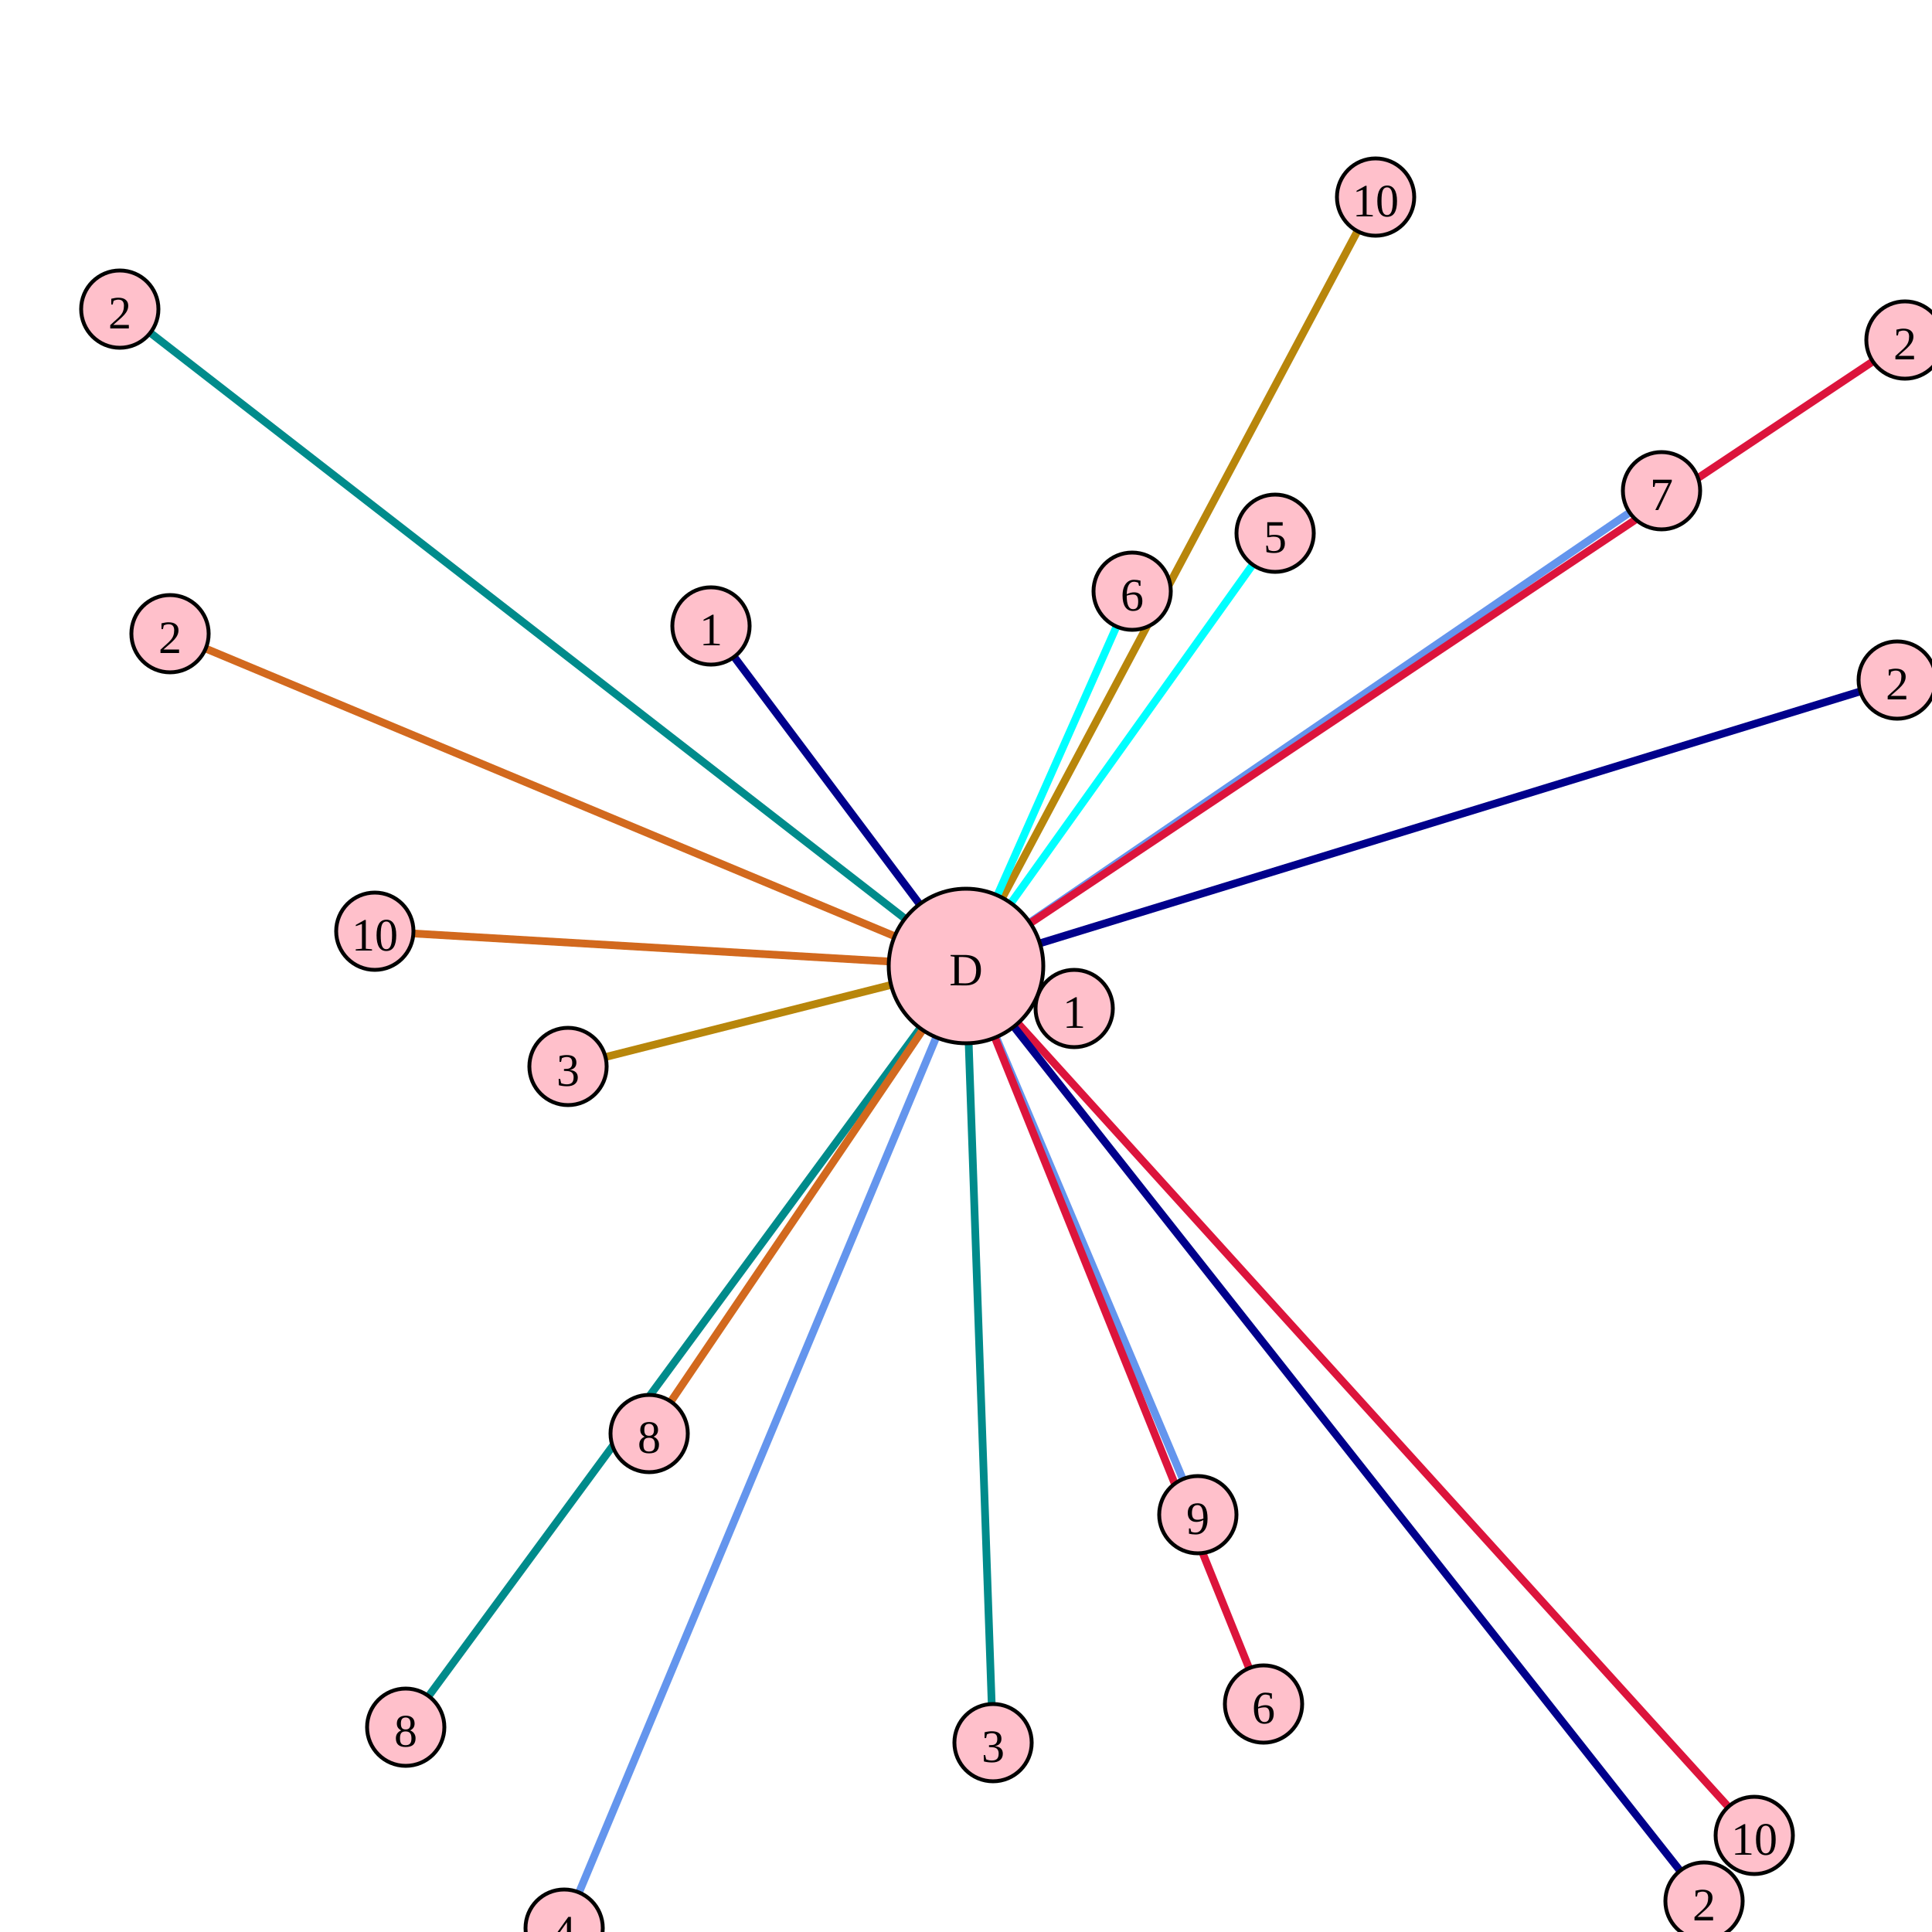
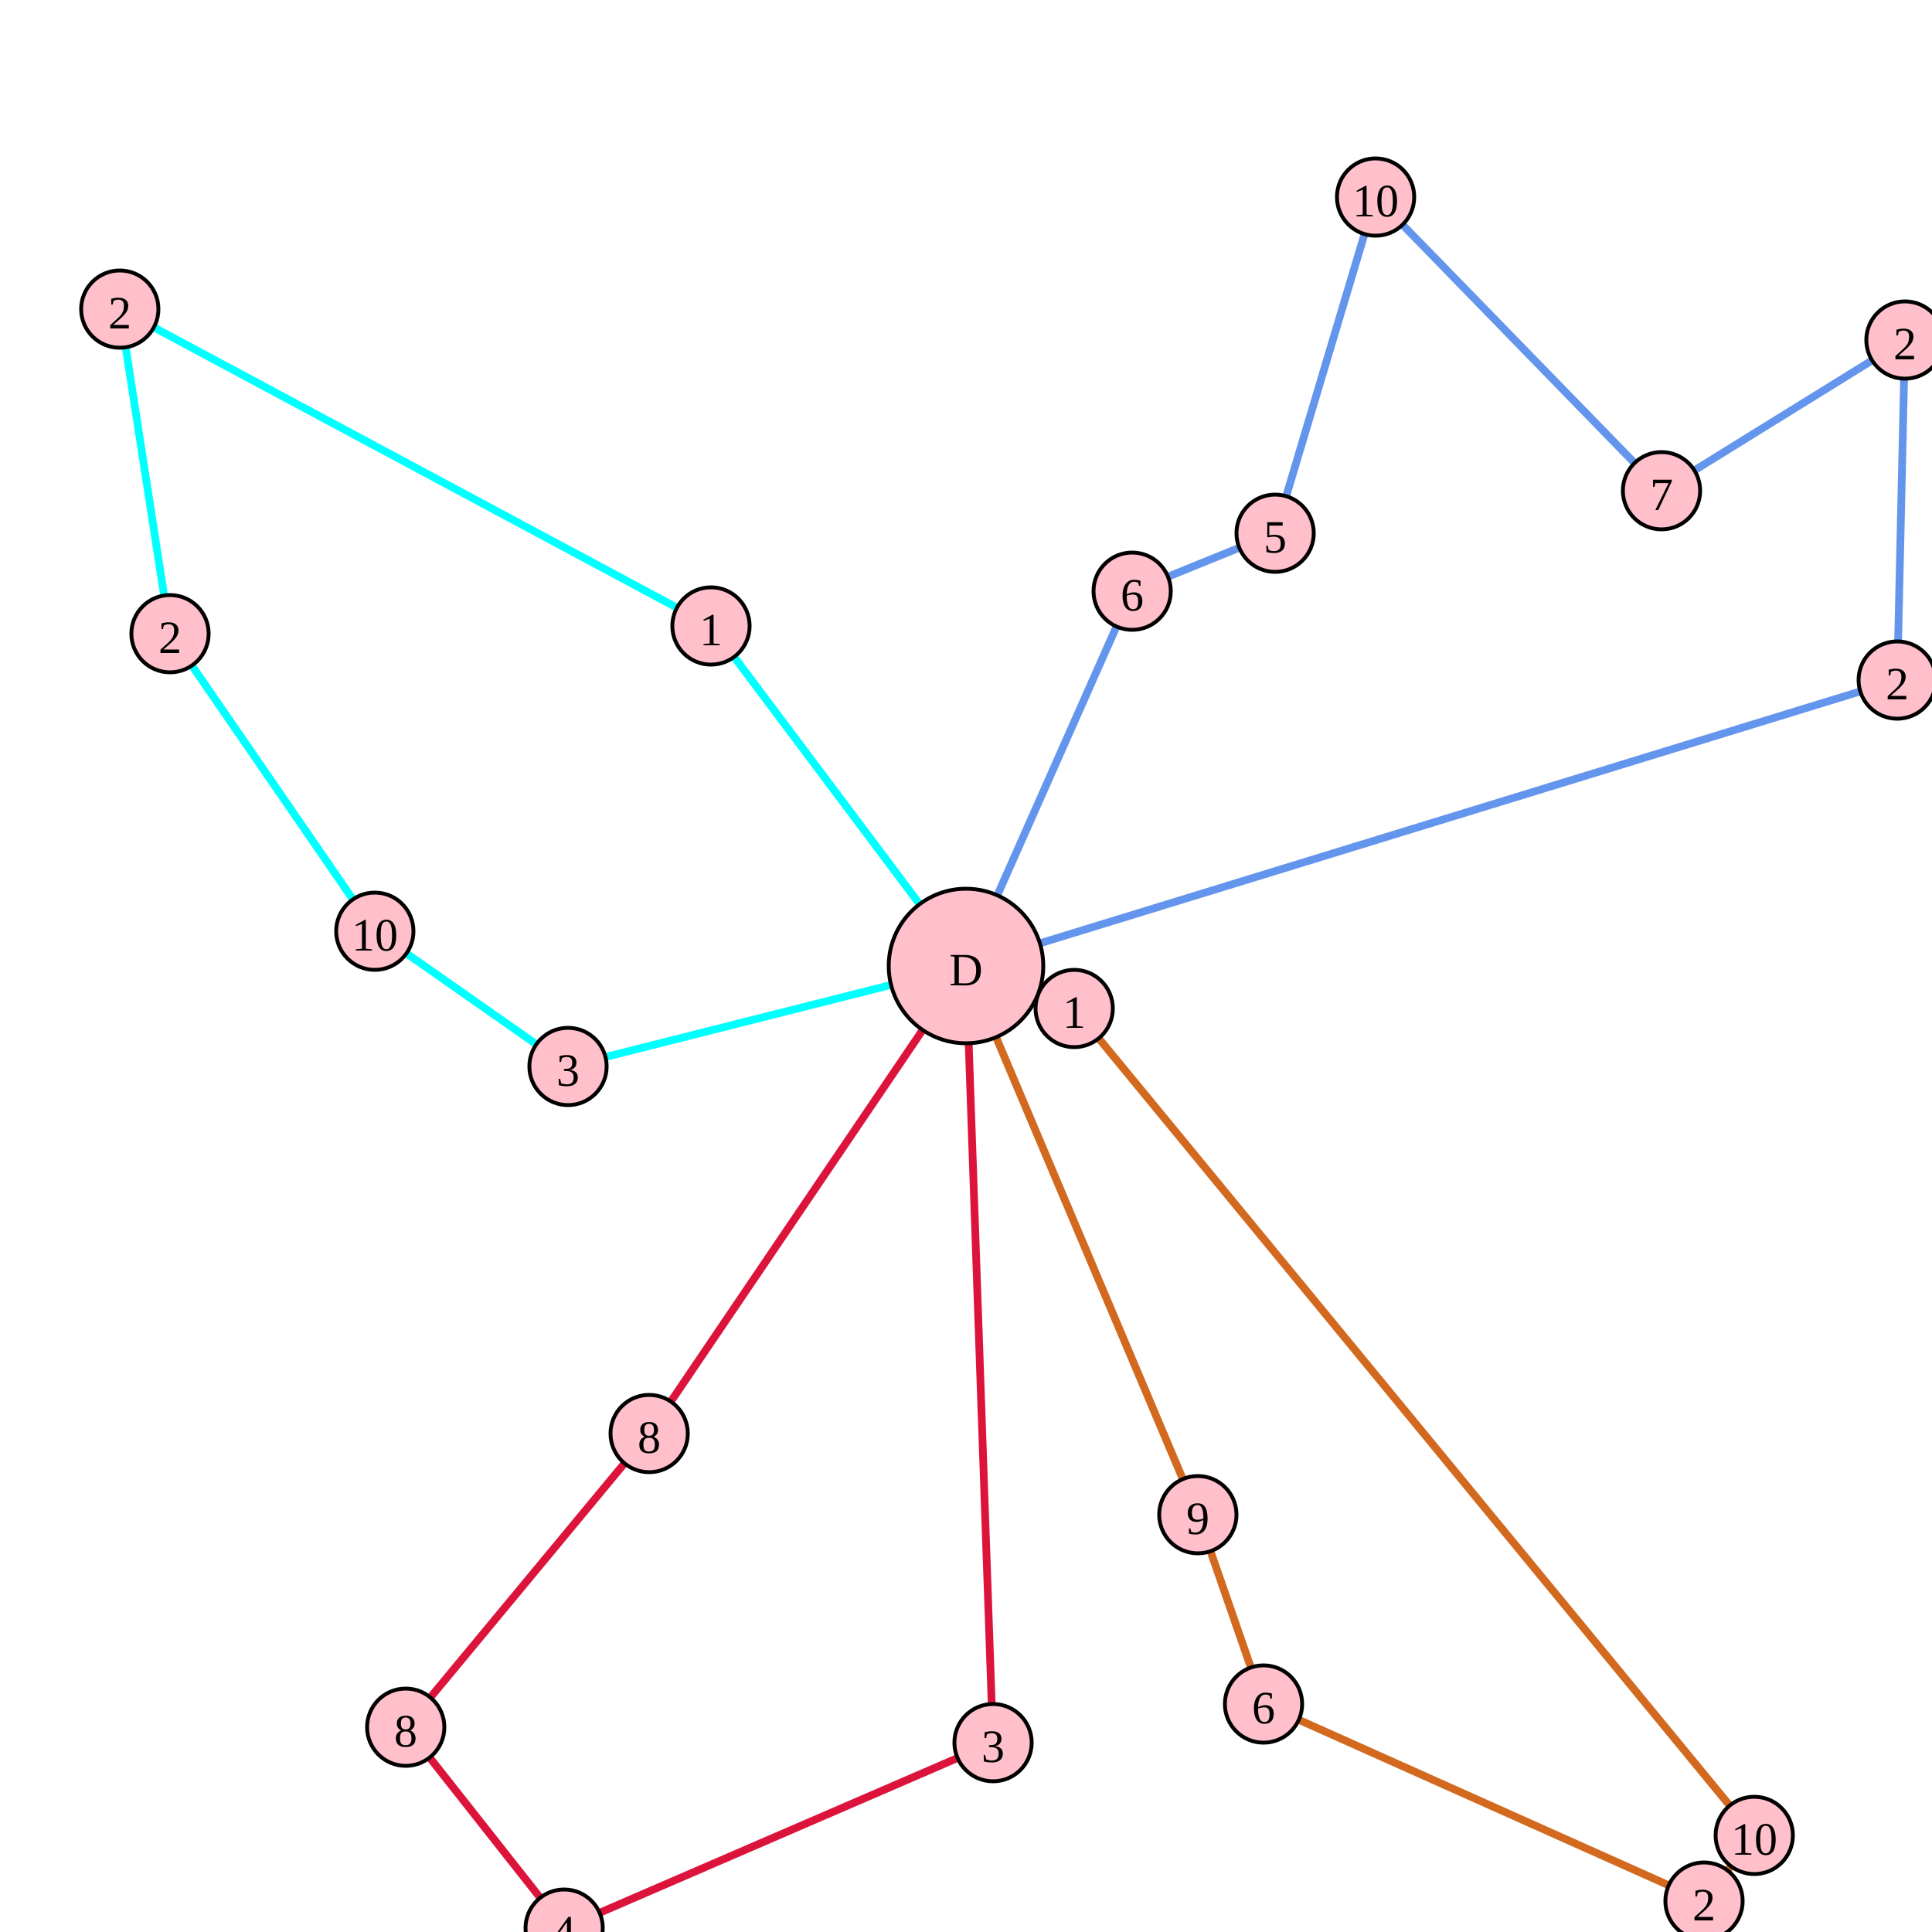
<svg xmlns="http://www.w3.org/2000/svg" width="8cm" height="8cm" viewBox="0 0 500 500" version="1.1">
-   <path d="M250.0 250.0 L44.0 164.0z" stroke="chocolate" fill="none" stroke-width="2" />
-   <path d="M250.0 250.0 L430.0 127.0z" stroke="cornflowerblue" fill="none" stroke-width="2" />
-   <path d="M250.0 250.0 L454.0 475.0z" stroke="crimson" fill="none" stroke-width="2" />
-   <path d="M250.0 250.0 L330.0 138.0z" stroke="cyan" fill="none" stroke-width="2" />
-   <path d="M250.0 250.0 L491.0 176.0z" stroke="darkblue" fill="none" stroke-width="2" />
-   <path d="M250.0 250.0 L31.0 80.0z" stroke="darkcyan" fill="none" stroke-width="2" />
-   <path d="M250.0 250.0 L147.0 276.0z" stroke="darkgoldenrod" fill="none" stroke-width="2" />
-   <path d="M250.0 250.0 L97.0 241.0z" stroke="chocolate" fill="none" stroke-width="2" />
-   <path d="M250.0 250.0 L310.0 392.0z" stroke="cornflowerblue" fill="none" stroke-width="2" />
-   <path d="M250.0 250.0 L493.0 88.0z" stroke="crimson" fill="none" stroke-width="2" />
-   <path d="M250.0 250.0 L278.0 261.0z" stroke="cyan" fill="none" stroke-width="2" />
-   <path d="M250.0 250.0 L184.0 162.0z" stroke="darkblue" fill="none" stroke-width="2" />
-   <path d="M250.0 250.0 L105.0 447.0z" stroke="darkcyan" fill="none" stroke-width="2" />
-   <path d="M250.0 250.0 L356.0 51.0z" stroke="darkgoldenrod" fill="none" stroke-width="2" />
-   <path d="M250.0 250.0 L168.0 371.0z" stroke="chocolate" fill="none" stroke-width="2" />
-   <path d="M250.0 250.0 L146.0 499.0z" stroke="cornflowerblue" fill="none" stroke-width="2" />
-   <path d="M250.0 250.0 L327.0 441.0z" stroke="crimson" fill="none" stroke-width="2" />
-   <path d="M250.0 250.0 L293.0 153.0z" stroke="cyan" fill="none" stroke-width="2" />
-   <path d="M250.0 250.0 L441.0 492.0z" stroke="darkblue" fill="none" stroke-width="2" />
-   <path d="M250.0 250.0 L257.0 451.0z" stroke="darkcyan" fill="none" stroke-width="2" />
+   <path d="M250.0 250.0 L278.0 261.0L454.0 475.0L441.0 492.0L327.0 441.0L310.0 392.0z" stroke="chocolate" fill="none" stroke-width="2" />
+   <path d="M250.0 250.0 L491.0 176.0L493.0 88.0L430.0 127.0L356.0 51.0L330.0 138.0L293.0 153.0z" stroke="cornflowerblue" fill="none" stroke-width="2" />
+   <path d="M250.0 250.0 L168.0 371.0L105.0 447.0L146.0 499.0L257.0 451.0z" stroke="crimson" fill="none" stroke-width="2" />
+   <path d="M250.0 250.0 L147.0 276.0L97.0 241.0L44.0 164.0L31.0 80.0L184.0 162.0z" stroke="cyan" fill="none" stroke-width="2" />
  <g transform="translate(44,164)">
    <circle cx="0" cy="0" r="10" fill="pink" stroke="black" stroke-width="1" />
    <text text-anchor="middle" y="5">2</text>
  </g>
  <g transform="translate(430,127)">
    <circle cx="0" cy="0" r="10" fill="pink" stroke="black" stroke-width="1" />
    <text text-anchor="middle" y="5">7</text>
  </g>
  <g transform="translate(454,475)">
    <circle cx="0" cy="0" r="10" fill="pink" stroke="black" stroke-width="1" />
    <text text-anchor="middle" y="5">10</text>
  </g>
  <g transform="translate(330,138)">
    <circle cx="0" cy="0" r="10" fill="pink" stroke="black" stroke-width="1" />
    <text text-anchor="middle" y="5">5</text>
  </g>
  <g transform="translate(491,176)">
    <circle cx="0" cy="0" r="10" fill="pink" stroke="black" stroke-width="1" />
    <text text-anchor="middle" y="5">2</text>
  </g>
  <g transform="translate(31,80)">
    <circle cx="0" cy="0" r="10" fill="pink" stroke="black" stroke-width="1" />
    <text text-anchor="middle" y="5">2</text>
  </g>
  <g transform="translate(147,276)">
    <circle cx="0" cy="0" r="10" fill="pink" stroke="black" stroke-width="1" />
    <text text-anchor="middle" y="5">3</text>
  </g>
  <g transform="translate(97,241)">
    <circle cx="0" cy="0" r="10" fill="pink" stroke="black" stroke-width="1" />
    <text text-anchor="middle" y="5">10</text>
  </g>
  <g transform="translate(310,392)">
    <circle cx="0" cy="0" r="10" fill="pink" stroke="black" stroke-width="1" />
    <text text-anchor="middle" y="5">9</text>
  </g>
  <g transform="translate(493,88)">
    <circle cx="0" cy="0" r="10" fill="pink" stroke="black" stroke-width="1" />
    <text text-anchor="middle" y="5">2</text>
  </g>
  <g transform="translate(278,261)">
    <circle cx="0" cy="0" r="10" fill="pink" stroke="black" stroke-width="1" />
    <text text-anchor="middle" y="5">1</text>
  </g>
  <g transform="translate(184,162)">
    <circle cx="0" cy="0" r="10" fill="pink" stroke="black" stroke-width="1" />
    <text text-anchor="middle" y="5">1</text>
  </g>
  <g transform="translate(105,447)">
    <circle cx="0" cy="0" r="10" fill="pink" stroke="black" stroke-width="1" />
    <text text-anchor="middle" y="5">8</text>
  </g>
  <g transform="translate(356,51)">
    <circle cx="0" cy="0" r="10" fill="pink" stroke="black" stroke-width="1" />
    <text text-anchor="middle" y="5">10</text>
  </g>
  <g transform="translate(168,371)">
    <circle cx="0" cy="0" r="10" fill="pink" stroke="black" stroke-width="1" />
    <text text-anchor="middle" y="5">8</text>
  </g>
  <g transform="translate(146,499)">
    <circle cx="0" cy="0" r="10" fill="pink" stroke="black" stroke-width="1" />
    <text text-anchor="middle" y="5">4</text>
  </g>
  <g transform="translate(327,441)">
    <circle cx="0" cy="0" r="10" fill="pink" stroke="black" stroke-width="1" />
    <text text-anchor="middle" y="5">6</text>
  </g>
  <g transform="translate(293,153)">
    <circle cx="0" cy="0" r="10" fill="pink" stroke="black" stroke-width="1" />
    <text text-anchor="middle" y="5">6</text>
  </g>
  <g transform="translate(441,492)">
    <circle cx="0" cy="0" r="10" fill="pink" stroke="black" stroke-width="1" />
    <text text-anchor="middle" y="5">2</text>
  </g>
  <g transform="translate(257,451)">
    <circle cx="0" cy="0" r="10" fill="pink" stroke="black" stroke-width="1" />
    <text text-anchor="middle" y="5">3</text>
  </g>
  <g transform="translate(250,250)">
    <circle cx="0" cy="0" r="20" fill="pink" stroke="black" stroke-width="1" />
    <text text-anchor="middle" y="5">D</text>
  </g>
</svg>
